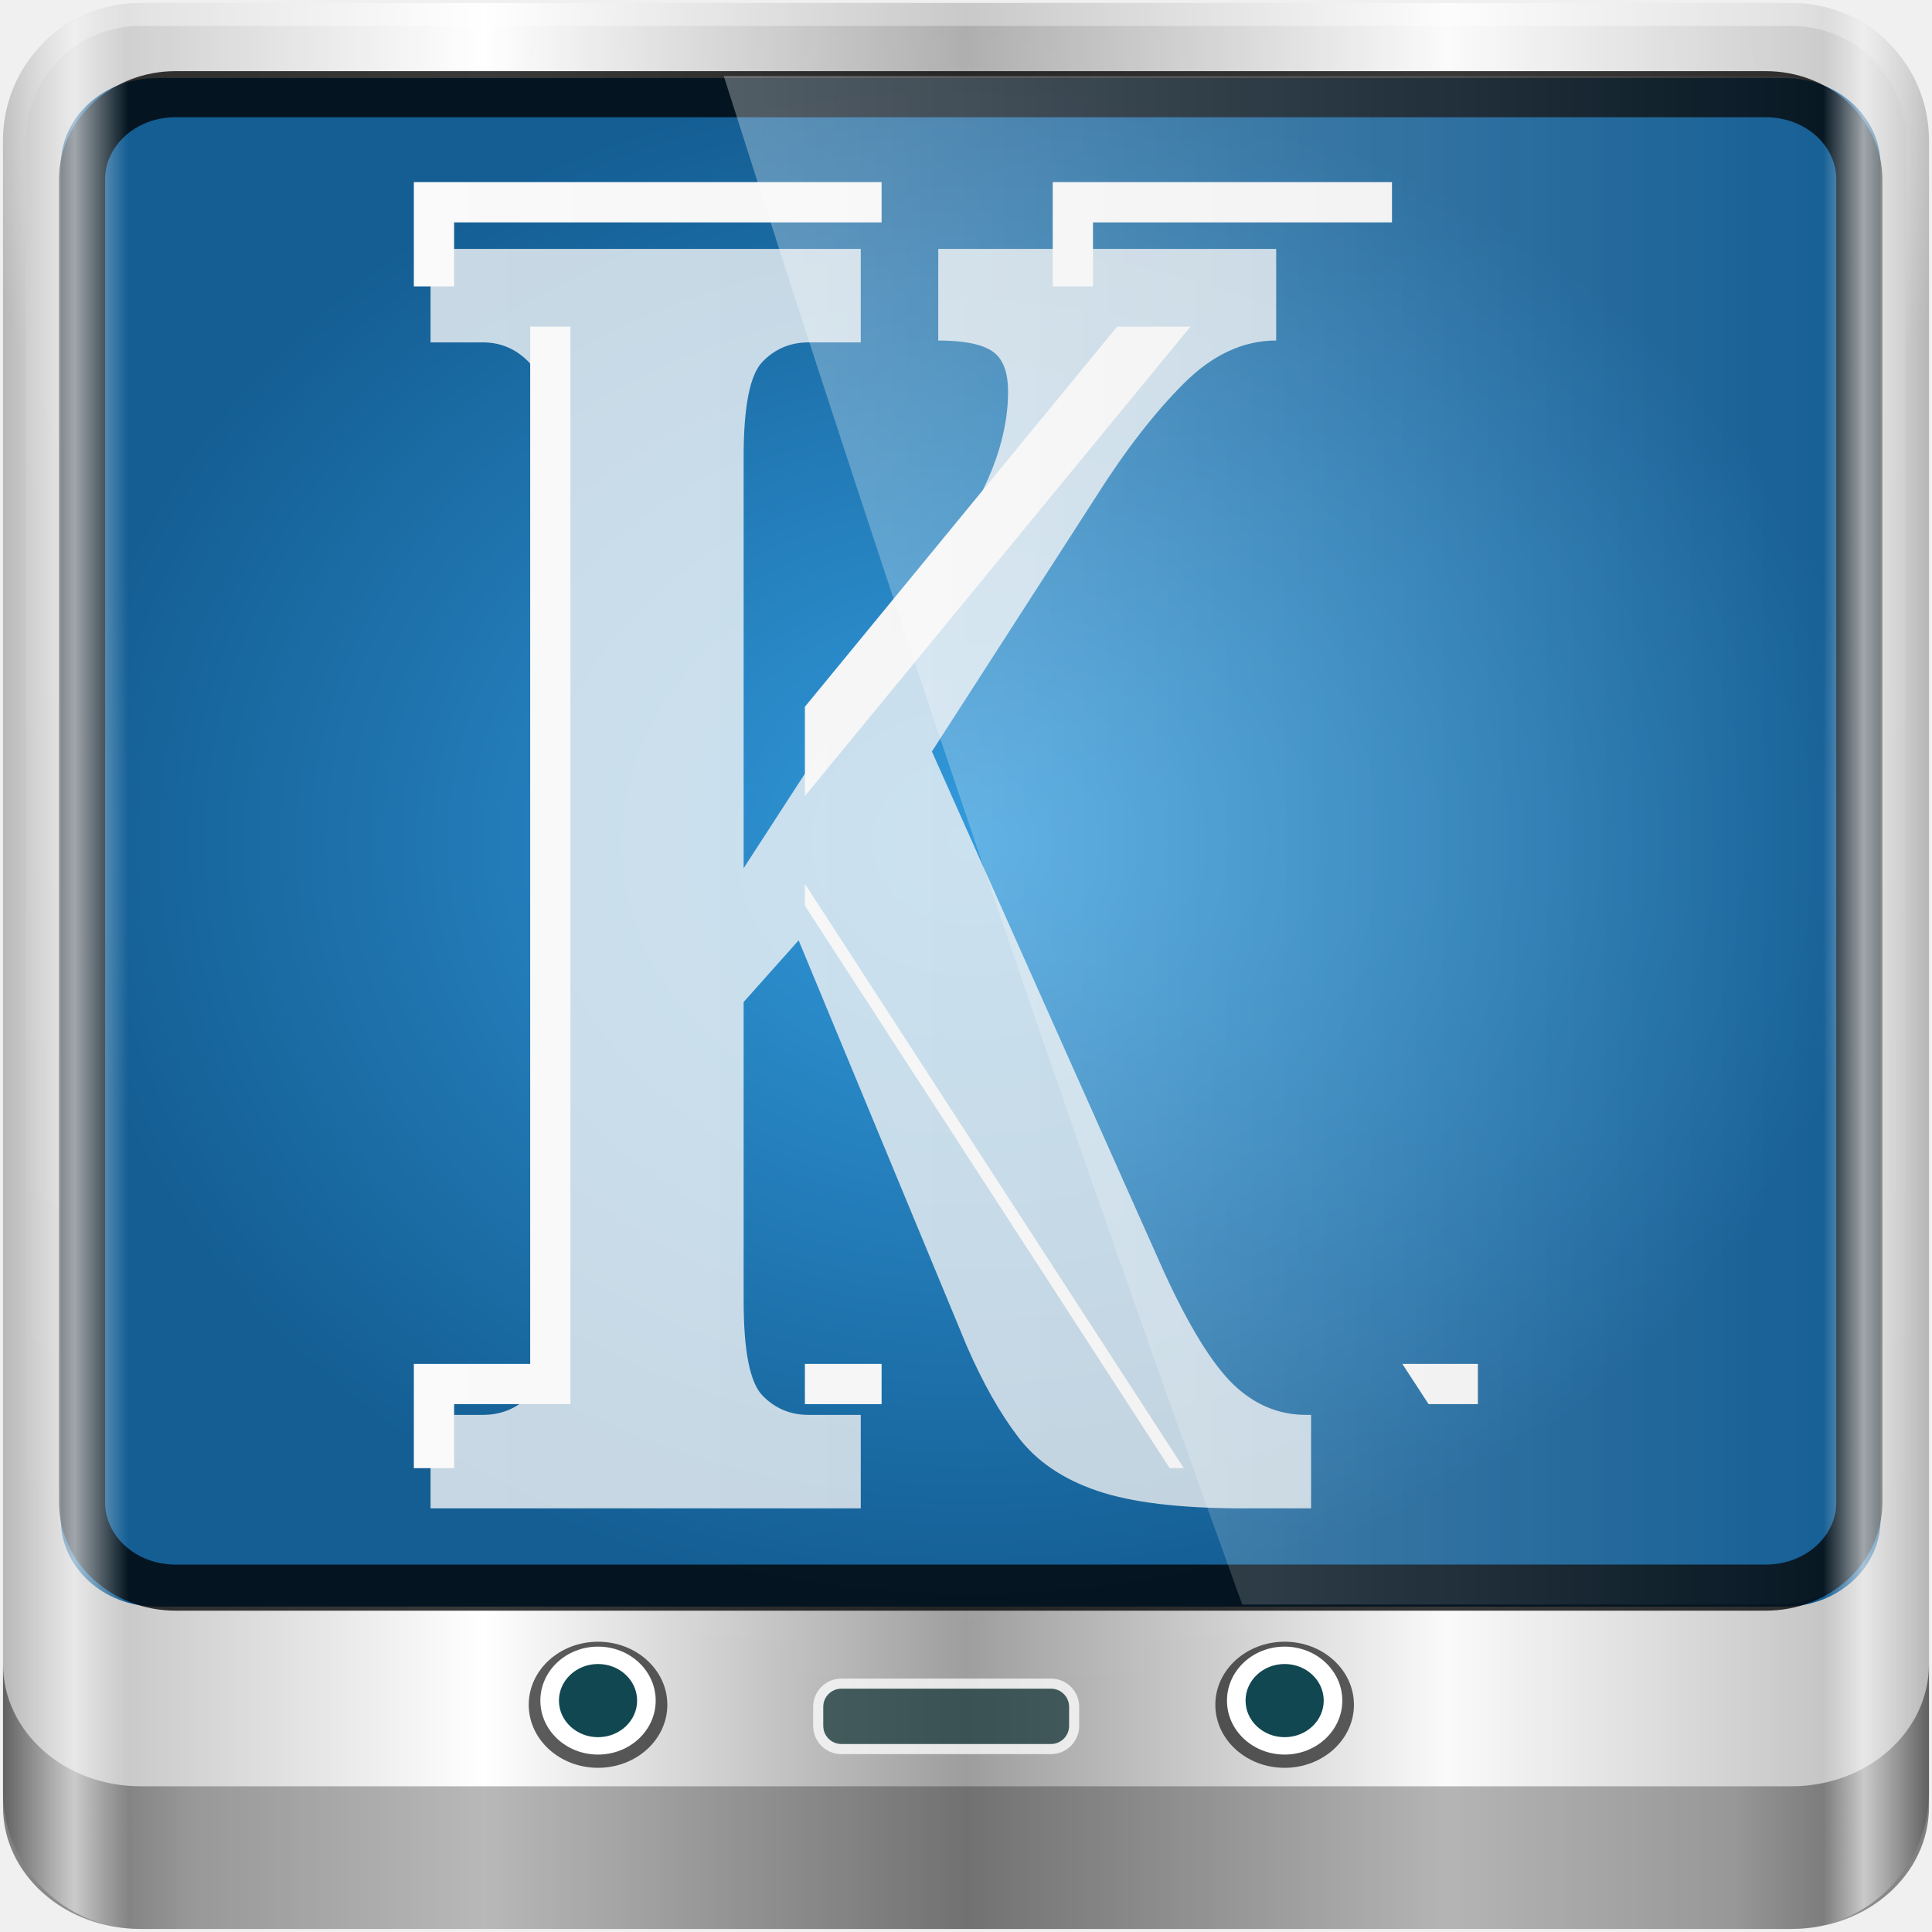
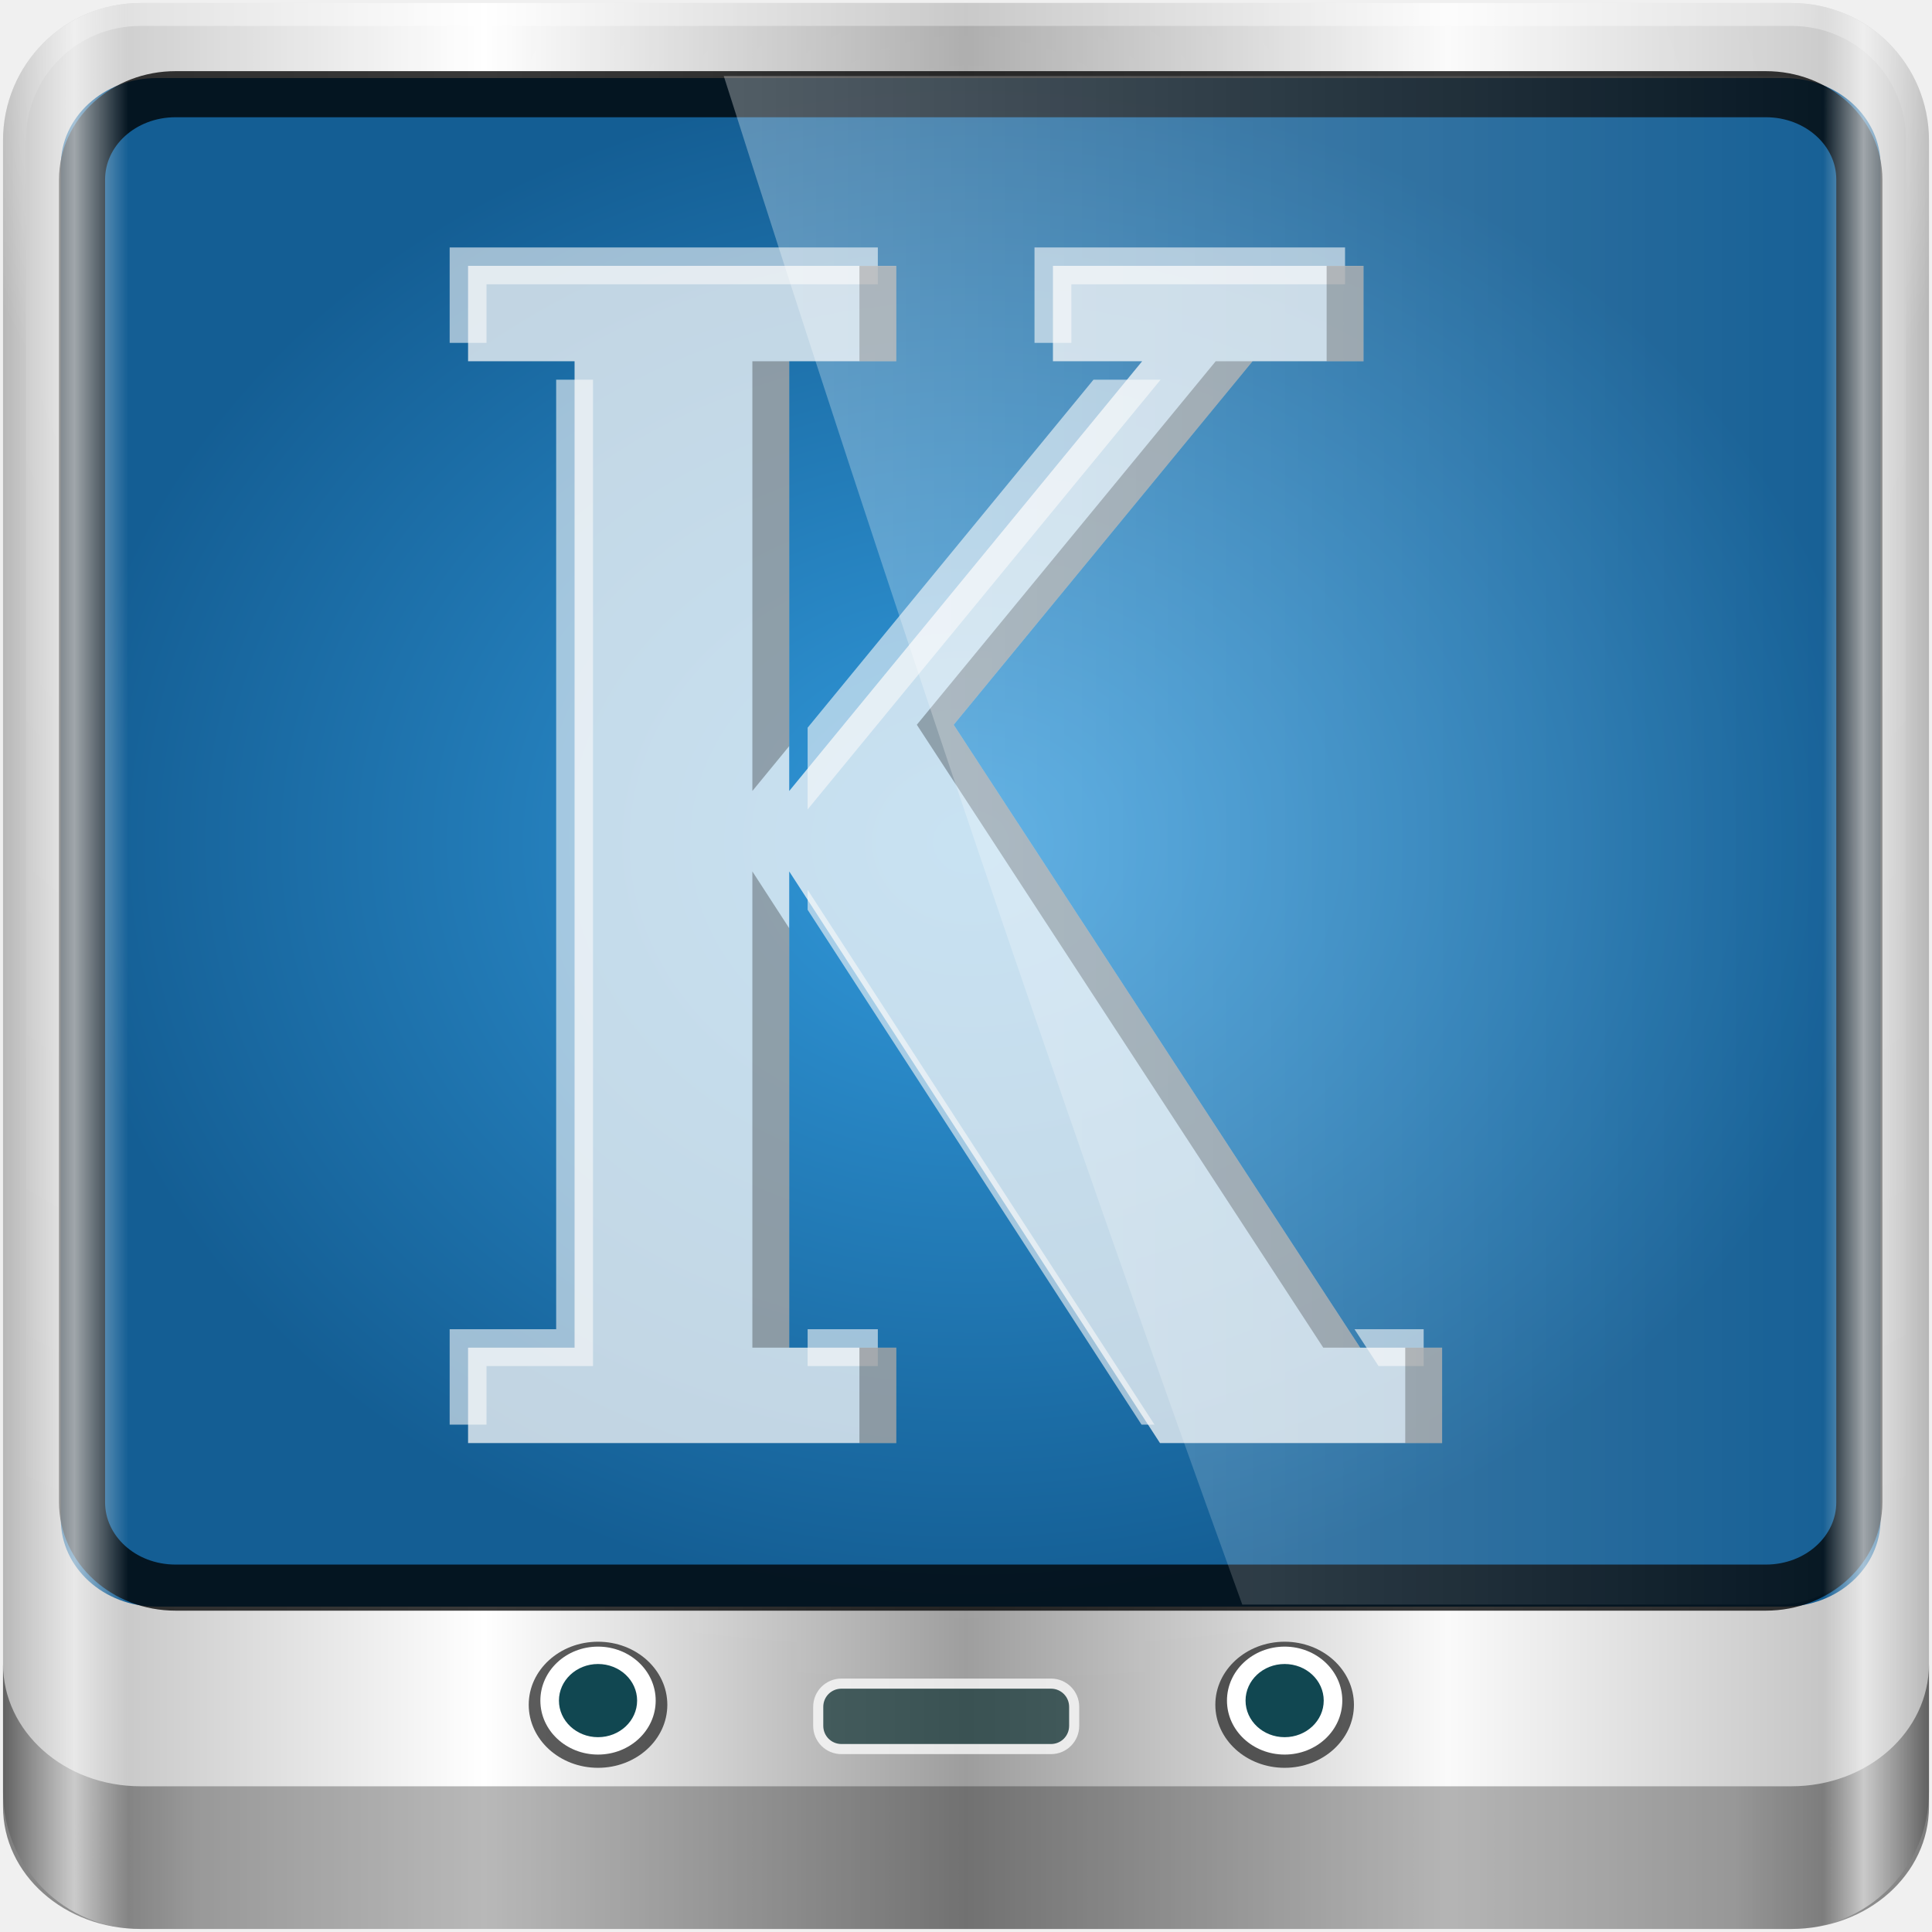
<svg xmlns="http://www.w3.org/2000/svg" xmlns:xlink="http://www.w3.org/1999/xlink" width="96" height="96" id="svg13094" version="1.1">
  <defs id="defs13096">
    <radialGradient cx="115.899" cy="133.105" r="154.62" fx="115.899" fy="133.105" id="radialGradient4431" gradientUnits="userSpaceOnUse">
      <stop id="stop4433" style="stop-color:#ff9955;stop-opacity:1" offset="0" />
      <stop id="stop4435" style="stop-color:#d45500;stop-opacity:1" offset="1" />
    </radialGradient>
    <linearGradient id="linearGradient3888-8-4-8-4-6-9-0-8-7-9">
      <stop id="stop3890-4-7-9-5-7-0-8-8-8-6" offset="0" style="stop-color:#ffffff;stop-opacity:1;" />
      <stop id="stop3892-5-8-2-8-3-3-3-06-4-4" offset="1" style="stop-color:#ffffff;stop-opacity:0;" />
    </linearGradient>
    <linearGradient id="linearGradient5700">
      <stop style="stop-color:#ffffff;stop-opacity:0;" offset="0" id="stop5702" />
      <stop id="stop5704" offset="0.037" style="stop-color:#ffffff;stop-opacity:0.851;" />
      <stop style="stop-color:#ffffff;stop-opacity:0;" offset="0.065" id="stop5706" />
      <stop id="stop5712" offset="0.945" style="stop-color:#ffffff;stop-opacity:0;" />
      <stop id="stop5710" offset="0.966" style="stop-color:#ffffff;stop-opacity:0.851;" />
      <stop style="stop-color:#ffffff;stop-opacity:0;" offset="1" id="stop5708" />
    </linearGradient>
    <linearGradient x1="45.448" y1="92.54" x2="45.448" y2="7.017" id="ButtonShadow" gradientUnits="userSpaceOnUse" gradientTransform="scale(1.005865,0.994169)">
      <stop id="stop3750" style="stop-color:#000000;stop-opacity:1" offset="0" />
      <stop id="stop3752" style="stop-color:#000000;stop-opacity:0.588" offset="1" />
    </linearGradient>
    <filter color-interpolation-filters="sRGB" id="filter3174">
      <feGaussianBlur id="feGaussianBlur3176" stdDeviation="1.71" />
    </filter>
    <radialGradient cx="115.899" cy="133.105" r="154.62" fx="115.899" fy="133.105" id="radialGradient2877" xlink:href="#radialGradient3897-3" gradientUnits="userSpaceOnUse" gradientTransform="matrix(0.2536492,0,0,0.2536562,16,16.00001)" />
    <radialGradient cx="115.899" cy="133.105" r="154.62" fx="115.899" fy="133.105" id="radialGradient3897-3" gradientUnits="userSpaceOnUse">
      <stop id="stop3899-4" style="stop-color:#294172;stop-opacity:0.529;" offset="0" />
      <stop id="stop3901-7" style="stop-color:#244463;stop-opacity:1;" offset="1" />
    </radialGradient>
    <radialGradient gradientUnits="userSpaceOnUse" id="radialGradient4257" fy="133.105" fx="115.899" r="154.62" cy="133.105" cx="115.899">
      <stop offset="0" style="stop-color:#329adc;stop-opacity:1;" id="stop4259" />
      <stop offset="1" style="stop-color:#145e94;stop-opacity:1;" id="stop4261" />
    </radialGradient>
    <linearGradient id="linearGradient4091-0-3-0-7">
      <stop id="stop4093-3-6-4-2" offset="0" style="stop-color:#ffffff;stop-opacity:1;" />
      <stop style="stop-color:#ffffff;stop-opacity:1;" offset="0.8" id="stop4099-6-1-8-3" />
      <stop id="stop4095-1-0-7-9" offset="1" style="stop-color:#ffffff;stop-opacity:0;" />
    </linearGradient>
    <linearGradient id="linearGradient3832-0-6-1-1">
      <stop id="stop3834-6-3-7-1" offset="0" style="stop-color:#000000;stop-opacity:1;" />
      <stop style="stop-color:#000000;stop-opacity:0.588;" offset="0.1" id="stop3872-2-4" />
      <stop id="stop3844-6-2-7-6" offset="0.9" style="stop-color:#000000;stop-opacity:0.588;" />
      <stop id="stop3836-5-0-2-9" offset="1" style="stop-color:#000000;stop-opacity:1;" />
    </linearGradient>
    <linearGradient xlink:href="#linearGradient6139-0" id="linearGradient5021" gradientUnits="userSpaceOnUse" x1="6" y1="47" x2="90" y2="47" gradientTransform="matrix(1.135375,0,0,1.133663,-40.03712,-46.78764)" />
    <linearGradient id="linearGradient6139-0">
      <stop style="stop-color:#b7b7b7;stop-opacity:1;" offset="0" id="stop6141-2" />
      <stop id="stop6151-0" offset="0.25" style="stop-color:#ffffff;stop-opacity:1;" />
      <stop id="stop6147-1" offset="0.5" style="stop-color:#9d9d9d;stop-opacity:1;" />
      <stop style="stop-color:#fafafa;stop-opacity:1;" offset="0.75" id="stop6149-4" />
      <stop style="stop-color:#b7b7b7;stop-opacity:1;" offset="1" id="stop6143-4" />
    </linearGradient>
    <linearGradient y2="47" x2="90" y1="47" x1="6" gradientTransform="matrix(1.139286,0,0,1.139285,-13.95844,-31.91006)" gradientUnits="userSpaceOnUse" id="linearGradient4533" xlink:href="#linearGradient6139-0" />
    <radialGradient r="41" fy="6.213" fx="158" cy="6.213" cx="158" gradientTransform="matrix(0,1.620944,-2.038285,0,160.6643,-243.0366)" gradientUnits="userSpaceOnUse" id="radialGradient4535" xlink:href="#linearGradient3888-8-4-8-4-6-9-0-8-7-9" />
    <radialGradient r="42" fy="-27" fx="48" cy="-27" cx="48" gradientTransform="matrix(-1.072173,0,0,-0.8750202,199.4643,-19.12555)" gradientUnits="userSpaceOnUse" id="radialGradient4537" xlink:href="#linearGradient4091-0-3-0-7" />
    <linearGradient y2="82.984" x2="-10.188" y1="82.984" x1="-94" gradientTransform="matrix(1,0,0,0.8890586,200,8.943174)" gradientUnits="userSpaceOnUse" id="linearGradient4539" xlink:href="#linearGradient3832-0-6-1-1" />
    <radialGradient r="45.056" fy="0.381" fx="14.693" cy="0.381" cx="14.693" gradientTransform="matrix(1.003444,0,0,0.8428725,26.21658,15.17131)" gradientUnits="userSpaceOnUse" id="radialGradient4541" xlink:href="#radialGradient4257" />
    <radialGradient r="154.62" fy="133.105" fx="115.899" cy="133.105" cx="115.899" gradientTransform="matrix(0.2536492,0,0,0.2536562,16,16.00001)" gradientUnits="userSpaceOnUse" id="radialGradient4545" xlink:href="#radialGradient3897-3" />
    <linearGradient y2="47" x2="90" y1="47" x1="6" gradientTransform="matrix(1.139286,0,0,1.139285,-13.95843,-31.91006)" gradientUnits="userSpaceOnUse" id="linearGradient4547" xlink:href="#linearGradient5700" />
    <linearGradient y2="0.279" x2="59.378" y1="0.279" x1="2.465" gradientTransform="matrix(1.003444,0,0,1.004959,26.21658,15.1096)" gradientUnits="userSpaceOnUse" id="linearGradient4549" xlink:href="#linearGradient3888-8-4-8-4-6-9-0-8-7-9" />
    <linearGradient gradientUnits="userSpaceOnUse" y2="0.279" x2="59.378" y1="0.279" x1="2.465" id="linearGradient3980" xlink:href="#linearGradient3888-8-4-8-4-6-9-0-8-7-9" gradientTransform="matrix(1.003444,0,0,1.004959,33.12567,20.01869)" />
-     <linearGradient y2="47" x2="90" y1="47" x1="6" gradientTransform="matrix(1.139286,0,0,1.139285,-7.049341,-27.00097)" gradientUnits="userSpaceOnUse" id="linearGradient5698" xlink:href="#linearGradient5700" />
+     <linearGradient y2="47" x2="90" y1="47" x1="6" gradientTransform="matrix(1.139286,0,0,1.139285,-7.049348,-27.00097)" gradientUnits="userSpaceOnUse" id="linearGradient5698" xlink:href="#linearGradient5700" />
    <filter color-interpolation-filters="sRGB" id="filter3174-4">
      <feGaussianBlur id="feGaussianBlur3176-6" stdDeviation="1.71" />
    </filter>
    <radialGradient cx="48" cy="71.995" r="32.994" fx="48" fy="71.995" id="radialGradient3925" xlink:href="#linearGradient3919" gradientUnits="userSpaceOnUse" gradientTransform="matrix(1,0,0,1.000188,0,-0.00901697)" />
    <linearGradient id="linearGradient3919">
      <stop id="stop3921" style="stop-color:#fafafa;stop-opacity:1" offset="0" />
      <stop id="stop3923-7" style="stop-color:#f0f0f0;stop-opacity:1" offset="1" />
    </linearGradient>
    <linearGradient x1="541.335" y1="104.507" x2="606.912" y2="303.14" id="linearGradient3060-4" xlink:href="#path1082_2_-8" gradientUnits="userSpaceOnUse" gradientTransform="matrix(-0.1367791,0,0,0.1367715,122.1958,8.521982)" />
    <linearGradient x1="112.499" y1="6.137" x2="112.499" y2="129.347" id="path1082_2_-8" gradientUnits="userSpaceOnUse" gradientTransform="translate(287,-83)">
      <stop id="stop193-9" style="stop-color:#ffffff;stop-opacity:0" offset="0" />
      <stop id="stop195-6" style="stop-color:#ffffff;stop-opacity:0.605" offset="1" />
      <midPointStop id="midPointStop197-7" style="stop-color:#FFFFFF" offset="0" />
      <midPointStop id="midPointStop199-4" style="stop-color:#FFFFFF" offset="0.5" />
      <midPointStop id="midPointStop201-8" style="stop-color:#000000" offset="1" />
    </linearGradient>
    <radialGradient gradientUnits="userSpaceOnUse" gradientTransform="matrix(1.003444,0,0,0.8428725,33.12567,20.0804)" r="45.056" fy="0.381" fx="14.693" cy="0.381" cx="14.693" id="radialGradient3974" xlink:href="#radialGradient4257-0" />
    <radialGradient gradientUnits="userSpaceOnUse" id="radialGradient4257-0" fy="133.105" fx="115.899" r="154.62" cy="133.105" cx="115.899">
      <stop offset="0" style="stop-color:#329adc;stop-opacity:1;" id="stop4259-5" />
      <stop offset="1" style="stop-color:#145e94;stop-opacity:1;" id="stop4261-2" />
    </radialGradient>
    <radialGradient r="41" fy="6.213" fx="158" cy="6.213" cx="158" gradientTransform="matrix(0,1.620944,-2.038285,0,160.6643,-243.0366)" gradientUnits="userSpaceOnUse" id="radialGradient3114" xlink:href="#linearGradient3888-8-4-8-4-6-9-0-8-7-9" />
    <radialGradient r="42" fy="-27" fx="48" cy="-27" cx="48" gradientTransform="matrix(-1.072173,0,0,-0.8750202,199.4643,-19.12555)" gradientUnits="userSpaceOnUse" id="radialGradient3118" xlink:href="#linearGradient4091-0-3-0-7" />
    <linearGradient xlink:href="#linearGradient6139-0" id="linearGradient5411" gradientUnits="userSpaceOnUse" gradientTransform="matrix(1.139286,0,0,1.139285,-7.049347,-27.00097)" x1="6" y1="47" x2="90" y2="47" />
    <radialGradient r="41" fy="6.213" fx="158" cy="6.213" cx="158" gradientTransform="matrix(0,1.620944,-2.038285,0,160.6643,-243.0366)" gradientUnits="userSpaceOnUse" id="radialGradient5619" xlink:href="#linearGradient3888-8-4-8-4-6-9-0-8-7-9" />
    <radialGradient r="42" fy="-27" fx="48" cy="-27" cx="48" gradientTransform="matrix(-1.072173,0,0,-0.8750202,199.4643,-19.12555)" gradientUnits="userSpaceOnUse" id="radialGradient5621" xlink:href="#linearGradient4091-0-3-0-7" />
    <radialGradient r="45.056" fy="0.381" fx="14.693" cy="0.381" cx="14.693" gradientTransform="matrix(1.003444,0,0,0.8428725,33.12567,20.0804)" gradientUnits="userSpaceOnUse" id="radialGradient5625" xlink:href="#radialGradient4257" />
-     <linearGradient xlink:href="#linearGradient3919" id="linearGradient4247" gradientUnits="userSpaceOnUse" x1="25.212" y1="17.52" x2="88.087" y2="17.52" gradientTransform="matrix(0.8408996,0,0,1.189203,-1.636365,19.45454)" />
-     <linearGradient xlink:href="#linearGradient3919" id="linearGradient4241" x1="25.212" y1="17.52" x2="88.087" y2="17.52" gradientUnits="userSpaceOnUse" />
    <linearGradient xlink:href="#linearGradient3919" id="linearGradient4278" x1="25.212" y1="17.52" x2="88.087" y2="17.52" gradientUnits="userSpaceOnUse" />
  </defs>
  <g id="g3043" transform="translate(-0.6250001,0.082283)" />
  <g id="scalable" transform="matrix(1.038589,0,0,1.038589,1214.722,1878.812)" style="fill:#ffffff" />
  <path style="fill:#ffffff;fill-opacity:0.351;fill-rule:nonzero" d="M 1 40 L 1 61 L 2 62 L 2 41 L 1 40 z " id="path3864" />
  <g transform="translate(0,32)" id="layer1">
    <g transform="translate(0.3636347,-10.54546)" id="g5586">
      <path id="rect4251-1" d="m 88.651,-21.305 -82.029,0 c -3.787,0 -6.836,3.049 -6.836,6.836 l 0,82.029 c 0,3.787 3.049,6.836 6.836,6.836 l 82.029,0 c 3.787,0 6.836,-3.049 6.836,-6.836 l 0,-82.029 c 0,-3.787 -3.049,-6.836 -6.836,-6.836 z" style="display:inline;fill:url(#linearGradient5411);fill-opacity:1;fill-rule:nonzero;stroke:none" />
      <g transform="matrix(1.139286,0,0,1.139285,-120.9779,-26.43133)" id="g3272">
        <path style="display:inline;opacity:0.2;fill:url(#radialGradient5619);fill-opacity:1;fill-rule:nonzero;stroke:none" d="m 112,5.5 c -2.787,0 -5,2.213 -5,5 l 0,20.719 0,7 0,38.594 c 1.071,1.629 2.897,2.719 5,2.719 l 4,0 64,0 4,0 c 2.103,0 3.929,-1.09 5,-2.719 l 0,-38.594 0,-7 L 189,10.5 c 0,-2.787 -2.213,-5 -5,-5 z" id="path3400-6" />
        <path style="display:inline;opacity:0.45;fill:url(#radialGradient5621);fill-opacity:1;fill-rule:nonzero;stroke:none" d="m 112,4.5 c -3.324,0 -6,2.676 -6,6 l 0,15 1,0 0,-15 c 0,-2.787 2.213,-5 5,-5 l 72,0 c 2.787,0 5,2.213 5,5 l 0,15 1,0 0,-15 c 0,-3.324 -2.676,-6 -6,-6 l -72,0 z" id="path4236-5" />
        <path id="path4242-5" d="m 106,76.942 0,0.889 0,0.889 0,0.889 0,1.778 0,1.778 c 0,2.955 2.676,5.334 6,5.334 l 72,0 c 3.324,0 6,-2.379 6,-5.334 l 0,-1.778 0,-1.778 0,-0.889 0,-0.889 0,-0.889 c 0,2.955 -2.676,5.334 -6,5.334 l -72,0 c -3.324,0 -6,-2.379 -6,-5.334 z" style="opacity:0.47;fill:url(#linearGradient4539);fill-opacity:1;fill-rule:nonzero;stroke:none" />
      </g>
      <g id="g4021" transform="matrix(0.9896117,0,0,1.055571,-3.45108,-18.73464)">
-         <circle transform="matrix(1.246744,0,0,1.063382,-54.58966,-6.556752)" id="path4002" style="opacity:0.71;fill:#1c1c1c;fill-opacity:1;fill-rule:nonzero;stroke:none" cx="70.373" cy="79.209" r="2.791" />
-         <circle style="fill:#ffffff;fill-opacity:1;fill-rule:nonzero;stroke:none" id="path3854" transform="matrix(1.037387,0,0,0.9104175,-39.85655,5.362906)" cx="70.373" cy="79.209" r="2.791" />
-         <circle transform="matrix(0.7031674,0,0,0.6171042,-16.33646,28.59595)" id="path3856" style="fill:#114751;fill-opacity:1;fill-rule:nonzero;stroke:none" cx="70.373" cy="79.209" r="2.791" />
-         <circle style="opacity:0.71;fill:#1c1c1c;fill-opacity:1;fill-rule:nonzero;stroke:none" id="path4170" transform="matrix(1.246744,0,0,1.063382,-20.11442,-6.556752)" cx="70.373" cy="79.209" r="2.791" />
-         <circle transform="matrix(1.037387,0,0,0.9104175,-5.38131,5.362906)" id="path4172" style="fill:#ffffff;fill-opacity:1;fill-rule:nonzero;stroke:none" cx="70.373" cy="79.209" r="2.791" />
-         <circle style="fill:#114751;fill-opacity:1;fill-rule:nonzero;stroke:none" id="path4174" transform="matrix(0.7031674,0,0,0.6171042,18.13878,28.59595)" cx="70.373" cy="79.209" r="2.791" />
-         <rect ry="1.148" rx="1.148" transform="matrix(1.013978,0,0,0.9520528,3.18862,-2.910642)" y="83.596" x="40.449" height="3.236" width="12.674" id="rect4176" style="opacity:0.751;fill:#0c2f31;fill-opacity:0.905;stroke:#ffffff;stroke-width:0.5;stroke-miterlimit:4;stroke-dasharray:none;stroke-opacity:1" />
+         <path transform="matrix(1.246744,0,0,1.063382,-54.58966,-6.556752)" style="opacity:0.71;fill:#1c1c1c;fill-opacity:1;fill-rule:nonzero;stroke:none" d="m 73.164,79.209 a 2.791,2.791 0 0 1 -2.791,2.791 2.791,2.791 0 0 1 -2.791,-2.791 2.791,2.791 0 0 1 2.791,-2.791 2.791,2.791 0 0 1 2.791,2.791 z" id="path4002" />
+         <path transform="matrix(1.037387,0,0,0.9104175,-39.85655,5.362906)" style="fill:#ffffff;fill-opacity:1;fill-rule:nonzero;stroke:none" d="m 73.164,79.209 a 2.791,2.791 0 0 1 -2.791,2.791 2.791,2.791 0 0 1 -2.791,-2.791 2.791,2.791 0 0 1 2.791,-2.791 2.791,2.791 0 0 1 2.791,2.791 z" id="path3854" />
+         <path transform="matrix(0.7031674,0,0,0.6171042,-16.33646,28.59595)" style="fill:#114751;fill-opacity:1;fill-rule:nonzero;stroke:none" d="m 73.164,79.209 a 2.791,2.791 0 0 1 -2.791,2.791 2.791,2.791 0 0 1 -2.791,-2.791 2.791,2.791 0 0 1 2.791,-2.791 2.791,2.791 0 0 1 2.791,2.791 z" id="path3856" />
+         <path transform="matrix(1.246744,0,0,1.063382,-20.11442,-6.556752)" style="opacity:0.71;fill:#1c1c1c;fill-opacity:1;fill-rule:nonzero;stroke:none" d="m 73.164,79.209 a 2.791,2.791 0 0 1 -2.791,2.791 2.791,2.791 0 0 1 -2.791,-2.791 2.791,2.791 0 0 1 2.791,-2.791 2.791,2.791 0 0 1 2.791,2.791 z" id="path4170" />
+         <path transform="matrix(1.037387,0,0,0.9104175,-5.38131,5.362906)" style="fill:#ffffff;fill-opacity:1;fill-rule:nonzero;stroke:none" d="m 73.164,79.209 a 2.791,2.791 0 0 1 -2.791,2.791 2.791,2.791 0 0 1 -2.791,-2.791 2.791,2.791 0 0 1 2.791,-2.791 2.791,2.791 0 0 1 2.791,2.791 z" id="path4172" />
+         <path transform="matrix(0.7031674,0,0,0.6171042,18.13878,28.59595)" style="fill:#114751;fill-opacity:1;fill-rule:nonzero;stroke:none" d="m 73.164,79.209 a 2.791,2.791 0 0 1 -2.791,2.791 2.791,2.791 0 0 1 -2.791,-2.791 2.791,2.791 0 0 1 2.791,-2.791 2.791,2.791 0 0 1 2.791,2.791 z" id="path4174" />
+         <path transform="matrix(1.013978,0,0,0.9520528,3.18862,-2.910642)" style="opacity:0.751;fill:#0c2f31;fill-opacity:0.905;stroke:#ffffff;stroke-width:0.5;stroke-miterlimit:4;stroke-dasharray:none;stroke-opacity:1" d="m 41.598,83.596 h 10.378 c 0.636,0 1.148,0.512 1.148,1.148 v 0.94 c 0,0.636 -0.512,1.148 -1.148,1.148 H 41.598 c -0.636,0 -1.148,-0.512 -1.148,-1.148 V 84.744 c 0,-0.636 0.512,-1.148 1.148,-1.148 z" id="rect4176" />
      </g>
      <path id="path4972" d="m 7.417,36.677 c -1.885,0 -3.649,0.918 -4.759,2.272 l 0,15.089 c 0,2.404 2.123,4.34 4.759,4.34 l 80.905,0 c 2.637,0 4.759,-1.936 4.759,-4.34 l 0,-15.089 c -1.11,-1.354 -2.874,-2.272 -4.759,-2.272 l -80.905,0 z m 0,3.255 80.905,0 c 1.359,0 2.38,0.93 2.38,2.17 l 0,11.936 c 0,1.24 -1.02,2.17 -2.38,2.17 l -80.905,0 c -1.359,0 -2.38,-0.93 -2.38,-2.17 l 0,-11.936 c 0,-1.24 1.02,-2.17 2.38,-2.17 z" style="color:#000000;font-style:normal;font-variant:normal;font-weight:normal;font-stretch:normal;font-size:medium;line-height:normal;font-family:Sans;-inkscape-font-specification:Sans;text-indent:0;text-align:start;text-decoration:none;text-decoration-line:none;letter-spacing:normal;word-spacing:normal;text-transform:none;direction:ltr;block-progression:tb;writing-mode:lr-tb;baseline-shift:baseline;text-anchor:start;display:inline;overflow:visible;visibility:visible;opacity:0.02;fill:#000000;fill-opacity:1;fill-rule:nonzero;stroke:none;stroke-width:6;marker:none;enable-background:accumulate" />
      <path id="path4970" d="m 7.417,-17.576 80.905,0 c 2.637,0 4.759,1.936 4.759,4.34 l 0,67.273 c 0,2.404 -2.123,4.34 -4.759,4.34 l -80.905,0 c -2.637,0 -4.759,-1.936 -4.759,-4.34 l 0,-67.273 c 0,-2.404 2.123,-4.34 4.759,-4.34 z" style="color:#000000;display:inline;overflow:visible;visibility:visible;fill:url(#radialGradient5625);fill-opacity:1.0;fill-rule:nonzero;stroke:none;stroke-width:2;marker:none;enable-background:accumulate" />
-       <g transform="translate(1.000001,0.7104412)" id="g4254">
-         <path id="text4243" transform="translate(-0.3636347,-21.45454)" d="m 19.564,8.34 0,5.18 2,0 0,-3.18 21.242,0 0,-2 -23.242,0 z m 31.746,0 0,5.18 2,0 0,-3.18 14.857,0 0,-2 -16.857,0 z m -25.965,7.18 0,51.541 -5.781,0 0,5.18 2,0 0,-3.18 5.781,0 0,-53.541 -2,0 z m 29.166,0 -15.516,18.889 0,4.436 19.158,-23.324 -3.643,0 z m -15.516,27.689 0,1.084 18.125,27.947 0.703,0 -18.828,-29.031 z m 0,23.852 0,2 3.811,0 0,-2 -3.811,0 z m 29.686,0 1.305,2 2.449,0 0,-2 -3.754,0 z" style="font-style:normal;font-variant:normal;font-weight:bold;font-stretch:normal;font-size:73.707px;line-height:125%;font-family:serif;-inkscape-font-specification:'serif Bold';letter-spacing:0px;word-spacing:0px;fill:url(#linearGradient4247);fill-opacity:1;stroke:none;stroke-width:1px;stroke-linecap:butt;stroke-linejoin:miter;stroke-opacity:1" />
-         <text transform="scale(0.8408996,1.189203)" id="text4231" y="44.387" x="21.757" style="font-style:normal;font-variant:normal;font-weight:bold;font-stretch:normal;font-size:73.707px;line-height:125%;font-family:serif;-inkscape-font-specification:'serif Bold';letter-spacing:0px;word-spacing:0px;opacity:0.78;fill:url(#linearGradient4241);fill-opacity:1;stroke:none;stroke-width:1px;stroke-linecap:butt;stroke-linejoin:miter;stroke-opacity:1" xml:space="preserve">
-           <tspan style="fill:url(#linearGradient4241);fill-opacity:1" y="44.387" x="21.757" id="tspan4233">K</tspan>
-         </text>
+       <g transform="matrix(0.9153973,0,0,0.9153973,3.487865,1.930838)" id="g4254">
+         <path id="text4243" d="m 20.201,-12.115 v 5.18 h 2 v -3.18 h 21.242 v -2 z m 31.746,0 v 5.18 h 2 v -3.18 h 14.857 v -2 z m -25.965,7.18 v 51.541 h -5.781 v 5.18 h 2 v -3.18 h 5.781 V -4.935 Z m 29.166,0 -15.516,18.889 v 4.436 L 58.791,-4.935 Z M 39.632,22.754 v 1.084 l 18.125,27.947 h 0.703 z m 0,23.852 v 2 h 3.811 v -2 z m 29.686,0 1.305,2 h 2.449 v -2 z" style="font-style:normal;font-variant:normal;font-weight:bold;font-stretch:normal;font-size:73.707px;line-height:125%;font-family:serif;-inkscape-font-specification:'serif Bold';letter-spacing:0px;word-spacing:0px;opacity:0.676;fill:#fafafa;fill-opacity:0.877;stroke:none;stroke-width:1px;stroke-linecap:butt;stroke-linejoin:miter;stroke-opacity:1" />
+         <g aria-label="K" transform="scale(0.8408996,1.189203)" style="font-style:normal;font-variant:normal;font-weight:bold;font-stretch:normal;line-height:0%;font-family:serif;-inkscape-font-specification:'serif Bold';letter-spacing:0px;word-spacing:0px;opacity:0.779;fill:#fafafa;fill-opacity:0.963;stroke:none;stroke-width:1px;stroke-linecap:butt;stroke-linejoin:miter;stroke-opacity:1" id="text4231">
+           <path d="m 25.212,44.387 v -4.355 h 6.874 V -4.992 h -6.874 v -4.355 h 27.64 v 4.355 h -6.91 V 14.623 L 68.724,-4.992 h -5.758 v -4.355 h 20.046 v 4.355 h -7.162 L 56.559,11.6 82.796,40.032 h 5.291 v 4.355 H 69.876 L 45.942,18.294 v 21.738 h 6.91 v 4.355 z" style="font-size:73.707px;line-height:1.25;fill:#fafafa;fill-opacity:0.963" id="path936" />
+         </g>
+         <g aria-label="K" transform="scale(0.8408996,1.189203)" style="font-style:normal;font-variant:normal;font-weight:bold;font-stretch:normal;line-height:0%;font-family:serif;-inkscape-font-specification:'serif Bold';letter-spacing:0px;word-spacing:0px;opacity:0.78;fill:#000000;fill-opacity:0.362;stroke:none;stroke-width:1px;stroke-linecap:butt;stroke-linejoin:miter;stroke-opacity:1" id="text915">
+           <path style="font-size:73.707px;line-height:1.25;fill:#000000;fill-opacity:0.362" d="m 33.307,11.551 v 5.178 h 2 v -5.178 z m 25.361,0 v 5.178 h 2 v -5.178 z m -31.172,5.178 v 23.326 l 2,-2.436 V 16.729 Z m 25.15,0 -16.223,19.73 22.062,33.812 h 2 l -22.062,-33.812 16.223,-19.73 z m -25.15,27.691 v 25.852 h 2 V 47.504 Z m 5.811,25.852 v 5.178 h 2 v -5.178 z m 29.629,0 v 5.178 h 2 v -5.178 z" transform="matrix(1.189203,0,0,0.8408996,10.86499,-19.05898)" id="path926" />
+         </g>
+         <g aria-label="K" transform="scale(0.8408996,1.189203)" style="font-style:normal;font-variant:normal;font-weight:bold;font-stretch:normal;line-height:0%;font-family:serif;-inkscape-font-specification:'serif Bold';letter-spacing:0px;word-spacing:0px;opacity:0.78;fill:#ccff42;fill-opacity:1;stroke:none;stroke-width:1px;stroke-linecap:butt;stroke-linejoin:miter;stroke-opacity:1" id="text919" />
      </g>
      <path style="color:#000000;display:inline;overflow:visible;visibility:visible;fill:none;stroke:#000000;stroke-width:2.29;stroke-opacity:0.776;marker:none;enable-background:accumulate" d="m 8.361,-16.774 79.017,0 c 2.575,0 4.648,1.891 4.648,4.24 l 0,65.727 c 0,2.349 -2.073,4.24 -4.648,4.24 l -79.017,0 c -2.575,0 -4.648,-1.891 -4.648,-4.24 l 0,-65.727 c 0,-2.349 2.073,-4.24 4.648,-4.24 z" id="path4989" />
-       <path style="display:inline;opacity:0.728;fill:url(#linearGradient5698);fill-opacity:1;fill-rule:nonzero;stroke:none" d="m 88.651,-21.305 -82.029,0 c -3.787,0 -6.836,3.049 -6.836,6.836 l 0,82.029 c 0,3.787 3.049,6.836 6.836,6.836 l 82.029,0 c 3.787,0 6.836,-3.049 6.836,-6.836 l 0,-82.029 c 0,-3.787 -3.049,-6.836 -6.836,-6.836 z" id="path5696" />
+       <path style="display:inline;opacity:0.728;fill:url(#linearGradient5698);fill-opacity:1;fill-rule:nonzero;stroke:none" d="M 88.651,-21.305 H 6.622 c -3.787,0 -6.836,3.049 -6.836,6.836 v 82.029 c 0,3.787 3.049,6.836 6.836,6.836 H 88.651 c 3.787,0 6.836,-3.049 6.836,-6.836 v -82.029 c 0,-3.787 -3.049,-6.836 -6.836,-6.836 z" id="path5696" />
      <path id="path4974" d="m 35.599,-17.678 c 8.329,26.184 16.985,51.751 25.766,75.954 l 26.584,0 c 2.637,0 4.759,-1.936 4.759,-4.34 l 0,-67.273 c 0,-2.404 -2.123,-4.34 -4.759,-4.34 l -52.35,0 z" style="color:#000000;display:inline;overflow:visible;visibility:visible;opacity:0.309;fill:url(#linearGradient3980);fill-opacity:1;fill-rule:nonzero;stroke:none;stroke-width:2;marker:none;enable-background:accumulate" />
    </g>
  </g>
</svg>
